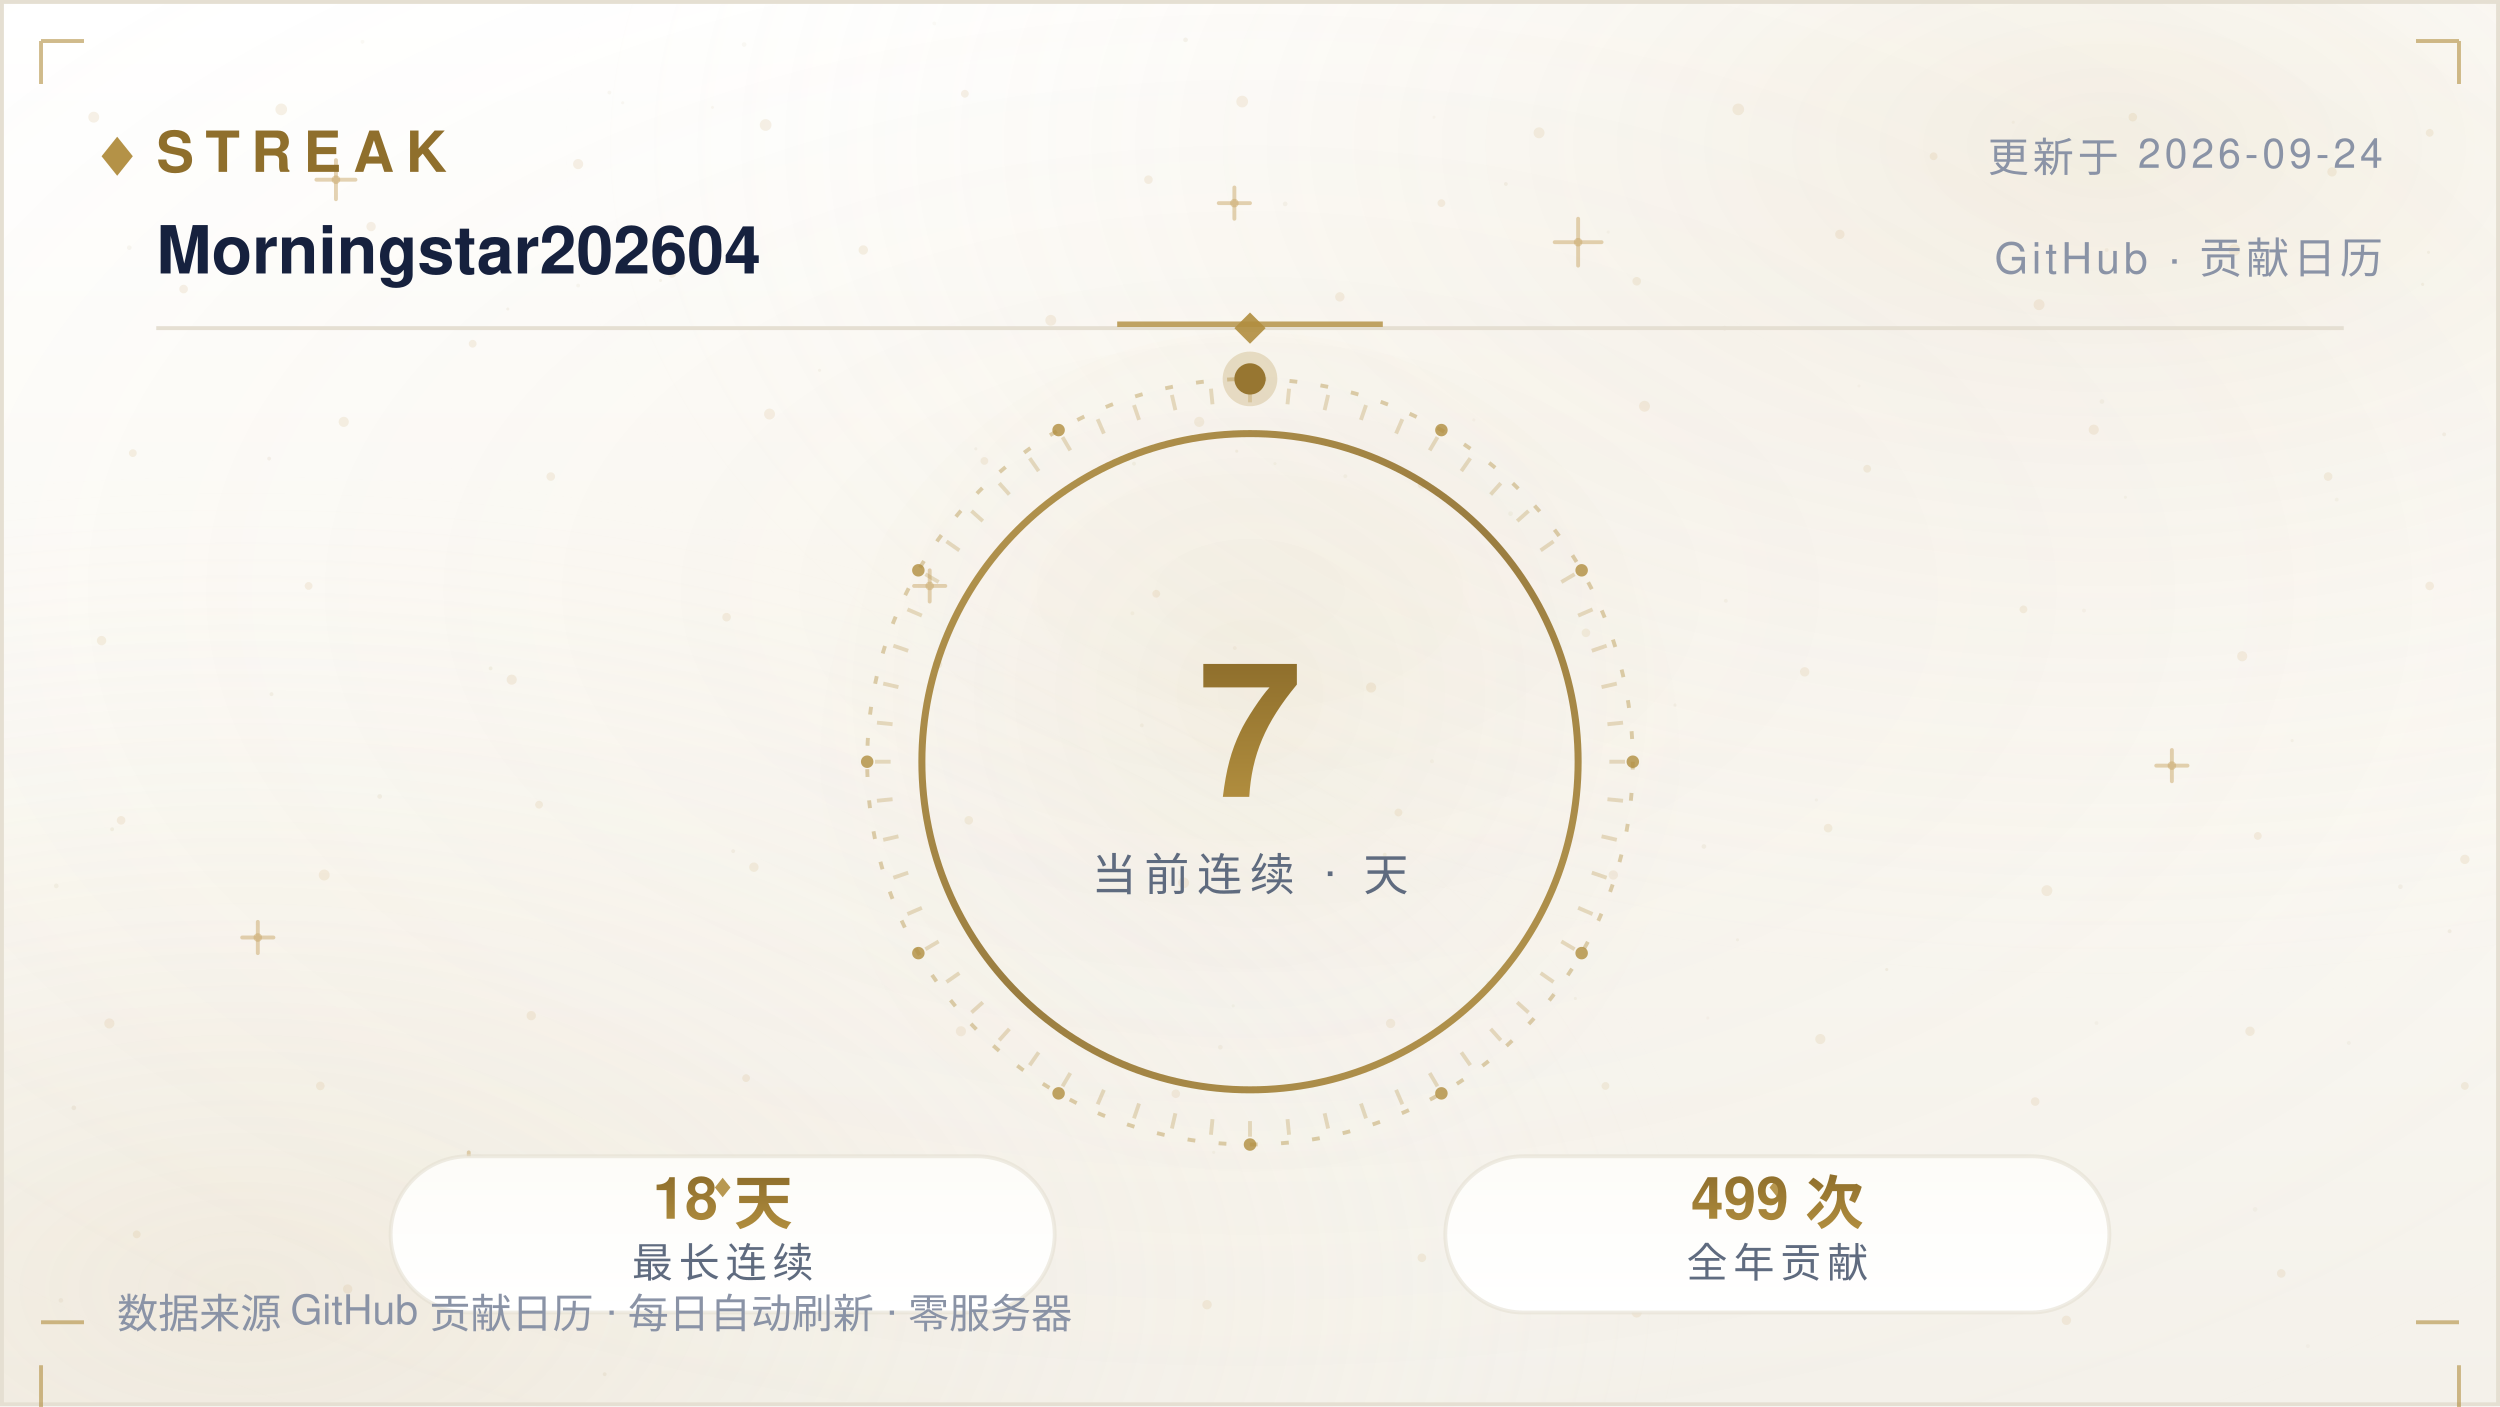
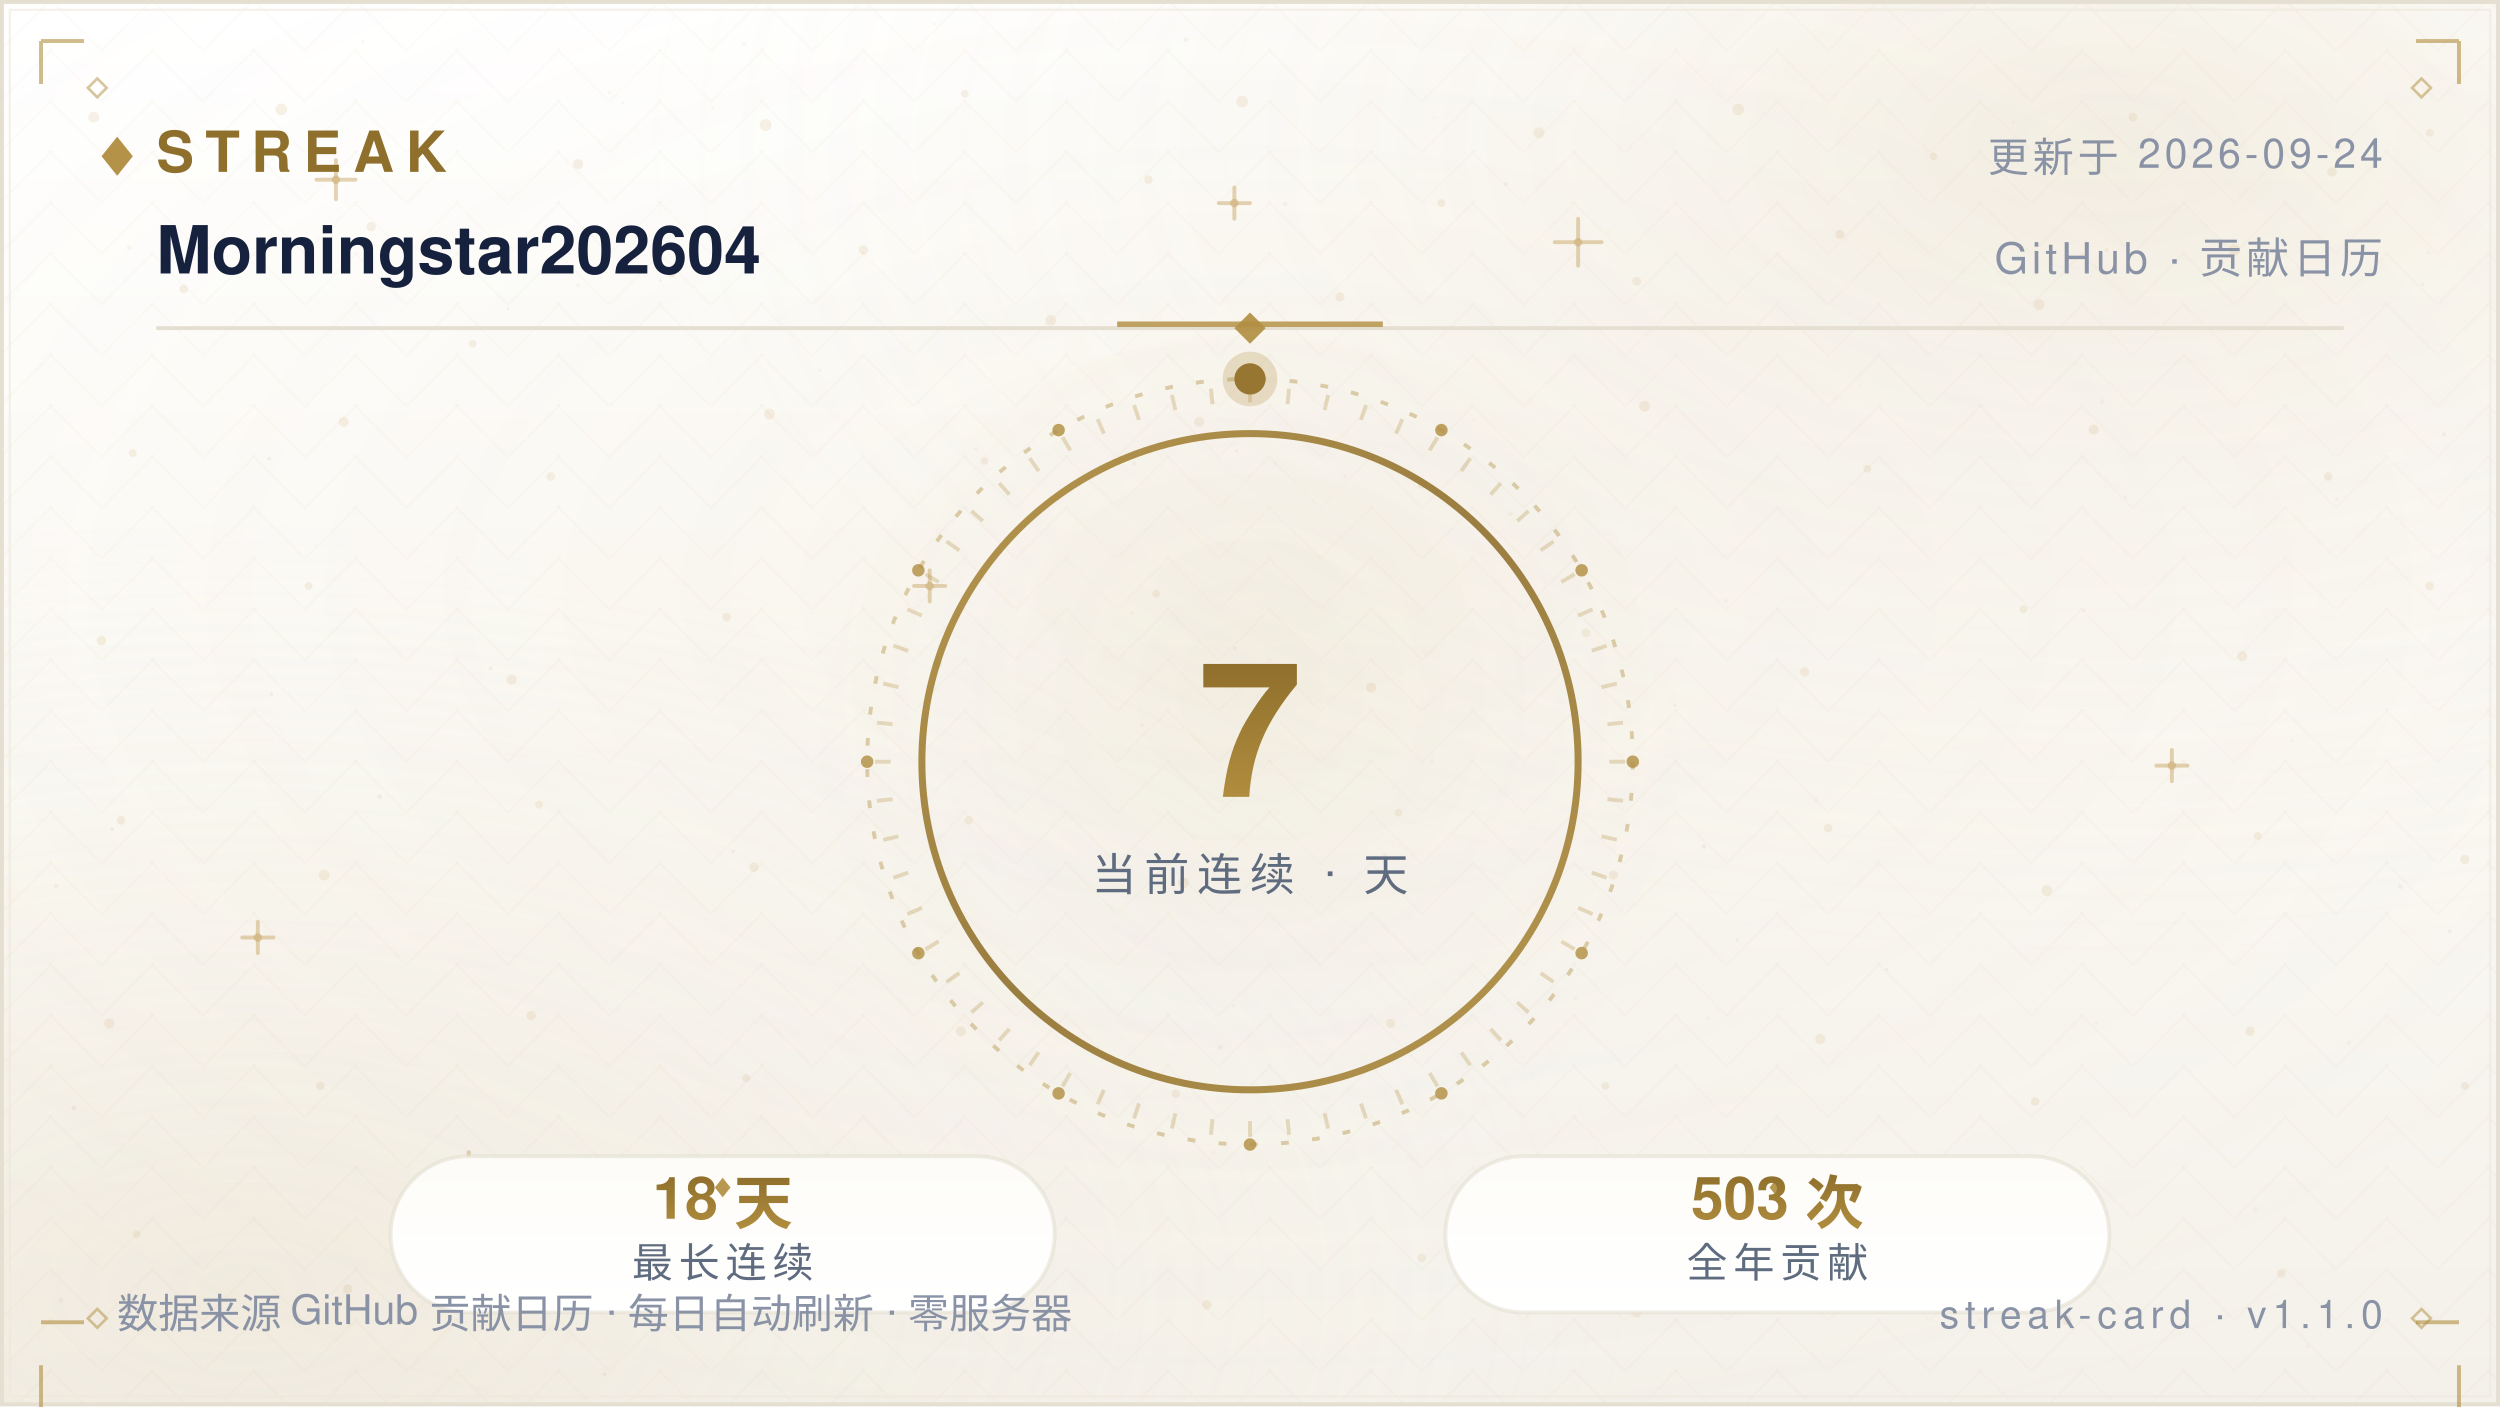
<svg xmlns="http://www.w3.org/2000/svg" width="640" height="360" viewBox="0 0 640 360" role="img" aria-label="Streak — Morningstar202604">
  <defs>
    <linearGradient id="bg" x1="0" y1="0" x2="0" y2="1">
      <stop offset="0" stop-color="#FFFFFF" />
      <stop offset="0.5" stop-color="#FBF9F4" />
      <stop offset="1" stop-color="#F4F1EA" />
    </linearGradient>
    <radialGradient id="nebG" cx="0.84" cy="0.10" r="0.62">
      <stop offset="0" stop-color="#B08D3E" stop-opacity="0.14" />
      <stop offset="1" stop-color="#FFFFFF" stop-opacity="0" />
    </radialGradient>
    <radialGradient id="nebB" cx="0.10" cy="0.92" r="0.60">
      <stop offset="0" stop-color="#DCCBA8" stop-opacity="0.2" />
      <stop offset="1" stop-color="#FFFFFF" stop-opacity="0" />
    </radialGradient>
    <radialGradient id="glow" cx="0.5" cy="0.42" r="0.72">
      <stop offset="0" stop-color="#B08D3E" stop-opacity="0.06" />
      <stop offset="1" stop-color="#FFFFFF" stop-opacity="0" />
    </radialGradient>
+     <pattern id="fil1" width="26.0" height="13.0" patternUnits="userSpaceOnUse">
+       <path d="M13.0 0 L26.0 13.0 L13.0 26.0 L0 13.0 Z" fill="none" stroke="#B08D3E" stroke-width="0.5" opacity="0.035" />
+       <circle cx="13.0" cy="13.0" r="0.55" fill="#B08D3E" opacity="0.056" />
+       <circle cx="0" cy="0" r="0.35" fill="#B08D3E" opacity="0.035" />
+     </pattern>
  </defs>
  <rect width="640" height="360" fill="url(#bg)" />
  <rect width="640" height="360" fill="url(#nebG)" />
  <rect width="640" height="360" fill="url(#nebB)" />
  <rect width="640" height="360" fill="url(#glow)" />
+   <rect width="640" height="360" fill="url(#fil1)" />
  <circle cx="24" cy="30" r="1.4" fill="#C9A86A" opacity="0.16" />
  <circle cx="47" cy="74" r="1.1" fill="#C9A86A" opacity="0.16" />
  <circle cx="72" cy="28" r="1.5" fill="#C9A86A" opacity="0.16" />
  <circle cx="95" cy="58" r="1.2" fill="#C9A86A" opacity="0.16" />
  <circle cx="121" cy="88" r="1" fill="#C9A86A" opacity="0.16" />
  <circle cx="148" cy="42" r="1.3" fill="#C9A86A" opacity="0.16" />
  <circle cx="172" cy="70" r="1.1" fill="#C9A86A" opacity="0.16" />
  <circle cx="196" cy="32" r="1.5" fill="#C9A86A" opacity="0.16" />
  <circle cx="221" cy="64" r="1.2" fill="#C9A86A" opacity="0.16" />
  <circle cx="247" cy="24" r="1" fill="#C9A86A" opacity="0.16" />
  <circle cx="269" cy="82" r="1.4" fill="#C9A86A" opacity="0.16" />
  <circle cx="294" cy="46" r="1.1" fill="#C9A86A" opacity="0.16" />
  <circle cx="318" cy="26" r="1.5" fill="#C9A86A" opacity="0.16" />
  <circle cx="343" cy="76" r="1.2" fill="#C9A86A" opacity="0.16" />
  <circle cx="369" cy="52" r="1" fill="#C9A86A" opacity="0.16" />
  <circle cx="394" cy="34" r="1.4" fill="#C9A86A" opacity="0.16" />
  <circle cx="419" cy="72" r="1.1" fill="#C9A86A" opacity="0.16" />
  <circle cx="445" cy="28" r="1.5" fill="#C9A86A" opacity="0.16" />
  <circle cx="471" cy="60" r="1.2" fill="#C9A86A" opacity="0.16" />
  <circle cx="495" cy="40" r="1" fill="#C9A86A" opacity="0.16" />
  <circle cx="522" cy="78" r="1.4" fill="#C9A86A" opacity="0.16" />
  <circle cx="546" cy="30" r="1.1" fill="#C9A86A" opacity="0.16" />
  <circle cx="572" cy="64" r="1.5" fill="#C9A86A" opacity="0.16" />
  <circle cx="597" cy="44" r="1.2" fill="#C9A86A" opacity="0.16" />
  <circle cx="622" cy="34" r="1" fill="#C9A86A" opacity="0.16" />
  <circle cx="34" cy="116" r="1" fill="#C9A86A" opacity="0.16" />
  <circle cx="88" cy="108" r="1.3" fill="#C9A86A" opacity="0.16" />
  <circle cx="141" cy="122" r="1.1" fill="#C9A86A" opacity="0.16" />
  <circle cx="197" cy="106" r="1.4" fill="#C9A86A" opacity="0.16" />
  <circle cx="252" cy="118" r="1" fill="#C9A86A" opacity="0.16" />
  <circle cx="307" cy="108" r="1.3" fill="#C9A86A" opacity="0.16" />
  <circle cx="364" cy="124" r="1.1" fill="#C9A86A" opacity="0.16" />
  <circle cx="421" cy="104" r="1.4" fill="#C9A86A" opacity="0.16" />
  <circle cx="478" cy="120" r="1" fill="#C9A86A" opacity="0.16" />
  <circle cx="536" cy="110" r="1.3" fill="#C9A86A" opacity="0.16" />
  <circle cx="596" cy="122" r="1.1" fill="#C9A86A" opacity="0.16" />
  <circle cx="26" cy="164" r="1.2" fill="#C9A86A" opacity="0.16" />
  <circle cx="79" cy="150" r="1" fill="#C9A86A" opacity="0.16" />
  <circle cx="131" cy="174" r="1.3" fill="#C9A86A" opacity="0.16" />
  <circle cx="186" cy="158" r="1.1" fill="#C9A86A" opacity="0.16" />
  <circle cx="240" cy="170" r="1.2" fill="#C9A86A" opacity="0.16" />
  <circle cx="296" cy="152" r="1" fill="#C9A86A" opacity="0.16" />
  <circle cx="351" cy="176" r="1.3" fill="#C9A86A" opacity="0.16" />
  <circle cx="406" cy="162" r="1.1" fill="#C9A86A" opacity="0.16" />
  <circle cx="462" cy="172" r="1.2" fill="#C9A86A" opacity="0.16" />
  <circle cx="518" cy="156" r="1" fill="#C9A86A" opacity="0.16" />
  <circle cx="574" cy="168" r="1.3" fill="#C9A86A" opacity="0.16" />
  <circle cx="622" cy="150" r="1.1" fill="#C9A86A" opacity="0.16" />
  <circle cx="31" cy="210" r="1.1" fill="#C9A86A" opacity="0.16" />
  <circle cx="83" cy="224" r="1.4" fill="#C9A86A" opacity="0.16" />
  <circle cx="138" cy="206" r="1" fill="#C9A86A" opacity="0.16" />
  <circle cx="193" cy="222" r="1.2" fill="#C9A86A" opacity="0.16" />
  <circle cx="248" cy="210" r="1.1" fill="#C9A86A" opacity="0.16" />
  <circle cx="303" cy="226" r="1.4" fill="#C9A86A" opacity="0.16" />
  <circle cx="358" cy="208" r="1" fill="#C9A86A" opacity="0.16" />
  <circle cx="413" cy="224" r="1.2" fill="#C9A86A" opacity="0.16" />
  <circle cx="468" cy="212" r="1.1" fill="#C9A86A" opacity="0.16" />
  <circle cx="524" cy="228" r="1.4" fill="#C9A86A" opacity="0.16" />
  <circle cx="578" cy="214" r="1" fill="#C9A86A" opacity="0.16" />
  <circle cx="631" cy="220" r="1.2" fill="#C9A86A" opacity="0.16" />
  <circle cx="28" cy="262" r="1.3" fill="#C9A86A" opacity="0.16" />
  <circle cx="82" cy="278" r="1.1" fill="#C9A86A" opacity="0.16" />
  <circle cx="136" cy="260" r="1.2" fill="#C9A86A" opacity="0.16" />
  <circle cx="191" cy="276" r="1" fill="#C9A86A" opacity="0.16" />
  <circle cx="246" cy="264" r="1.3" fill="#C9A86A" opacity="0.16" />
  <circle cx="301" cy="280" r="1.1" fill="#C9A86A" opacity="0.16" />
  <circle cx="356" cy="262" r="1.2" fill="#C9A86A" opacity="0.16" />
  <circle cx="411" cy="278" r="1" fill="#C9A86A" opacity="0.16" />
  <circle cx="466" cy="266" r="1.3" fill="#C9A86A" opacity="0.16" />
  <circle cx="521" cy="282" r="1.1" fill="#C9A86A" opacity="0.16" />
  <circle cx="576" cy="264" r="1.2" fill="#C9A86A" opacity="0.16" />
  <circle cx="631" cy="278" r="1" fill="#C9A86A" opacity="0.16" />
  <circle cx="35" cy="316" r="1" fill="#C9A86A" opacity="0.16" />
  <circle cx="89" cy="330" r="1.2" fill="#C9A86A" opacity="0.16" />
  <circle cx="144" cy="318" r="1.1" fill="#C9A86A" opacity="0.16" />
  <circle cx="199" cy="332" r="1.3" fill="#C9A86A" opacity="0.16" />
  <circle cx="254" cy="320" r="1" fill="#C9A86A" opacity="0.16" />
  <circle cx="309" cy="334" r="1.2" fill="#C9A86A" opacity="0.16" />
  <circle cx="364" cy="322" r="1.1" fill="#C9A86A" opacity="0.16" />
  <circle cx="419" cy="336" r="1.3" fill="#C9A86A" opacity="0.16" />
  <circle cx="474" cy="324" r="1" fill="#C9A86A" opacity="0.16" />
  <circle cx="529" cy="338" r="1.2" fill="#C9A86A" opacity="0.16" />
  <circle cx="584" cy="326" r="1.1" fill="#C9A86A" opacity="0.16" />
  <path d="M81.0 46.0 H91.0 M86.0 41.0 V51.0" stroke="#C9A86A" stroke-width="1" stroke-linecap="round" opacity="0.5" />
  <circle cx="86.0" cy="46.0" r="1.1" fill="#C9A86A" opacity="0.5" />
  <path d="M234.0 150.0 H242.0 M238.0 146.0 V154.0" stroke="#C9A86A" stroke-width="1" stroke-linecap="round" opacity="0.5" />
  <circle cx="238.0" cy="150.0" r="1.1" fill="#C9A86A" opacity="0.5" />
  <path d="M398.0 62.0 H410.0 M404.0 56.0 V68.0" stroke="#C9A86A" stroke-width="1" stroke-linecap="round" opacity="0.5" />
  <circle cx="404.0" cy="62.0" r="1.1" fill="#C9A86A" opacity="0.5" />
  <path d="M552.0 196.0 H560.0 M556.0 192.0 V200.0" stroke="#C9A86A" stroke-width="1" stroke-linecap="round" opacity="0.5" />
  <circle cx="556.0" cy="196.0" r="1.1" fill="#C9A86A" opacity="0.5" />
  <path d="M115.0 300.0 H125.0 M120.0 295.0 V305.0" stroke="#C9A86A" stroke-width="1" stroke-linecap="round" opacity="0.5" />
  <circle cx="120.0" cy="300.0" r="1.1" fill="#C9A86A" opacity="0.5" />
  <path d="M488.0 330.0 H496.0 M492.0 326.0 V334.0" stroke="#C9A86A" stroke-width="1" stroke-linecap="round" opacity="0.5" />
  <circle cx="492.0" cy="330.0" r="1.1" fill="#C9A86A" opacity="0.5" />
  <path d="M312.0 52.0 H320.0 M316.0 48.0 V56.0" stroke="#C9A86A" stroke-width="1" stroke-linecap="round" opacity="0.5" />
  <circle cx="316.0" cy="52.0" r="1.1" fill="#C9A86A" opacity="0.5" />
  <path d="M62.0 240.0 H70.0 M66.0 236.0 V244.0" stroke="#C9A86A" stroke-width="1" stroke-linecap="round" opacity="0.5" />
  <circle cx="66.0" cy="240.0" r="1.1" fill="#C9A86A" opacity="0.5" />
  <circle cx="15.6" cy="332.9" r="0.6" fill="#8F6F2C" opacity="0.067" />
  <circle cx="97.2" cy="203.9" r="0.6" fill="#8F6F2C" opacity="0.076" />
  <circle cx="538.1" cy="102.8" r="0.6" fill="#8F6F2C" opacity="0.057" />
  <circle cx="344.4" cy="121.9" r="0.5" fill="#8F6F2C" opacity="0.057" />
  <circle cx="159.4" cy="26.3" r="0.4" fill="#8F6F2C" opacity="0.048" />
  <circle cx="28.7" cy="212.3" r="0.5" fill="#8F6F2C" opacity="0.080" />
  <circle cx="209.8" cy="94.8" r="0.4" fill="#8F6F2C" opacity="0.060" />
  <circle cx="316.1" cy="165.9" r="0.5" fill="#8F6F2C" opacity="0.057" />
  <circle cx="590.8" cy="344.6" r="0.5" fill="#8F6F2C" opacity="0.037" />
  <circle cx="539.3" cy="64.0" r="0.5" fill="#8F6F2C" opacity="0.068" />
  <circle cx="385.5" cy="47.1" r="0.5" fill="#8F6F2C" opacity="0.076" />
  <circle cx="292.3" cy="185.7" r="0.5" fill="#8F6F2C" opacity="0.060" />
  <circle cx="536.7" cy="261.9" r="0.5" fill="#8F6F2C" opacity="0.046" />
  <circle cx="377.3" cy="107.5" r="0.4" fill="#8F6F2C" opacity="0.041" />
  <circle cx="92.8" cy="10.7" r="0.5" fill="#8F6F2C" opacity="0.044" />
  <circle cx="354.5" cy="218.8" r="0.5" fill="#8F6F2C" opacity="0.080" />
  <circle cx="310.7" cy="295.0" r="0.4" fill="#8F6F2C" opacity="0.054" />
  <circle cx="601.3" cy="267.0" r="0.5" fill="#8F6F2C" opacity="0.054" />
  <circle cx="18.9" cy="283.6" r="0.6" fill="#8F6F2C" opacity="0.085" />
  <circle cx="312.4" cy="268.1" r="0.6" fill="#8F6F2C" opacity="0.069" />
  <circle cx="239.2" cy="6.0" r="0.5" fill="#8F6F2C" opacity="0.036" />
  <circle cx="436.2" cy="216.7" r="0.6" fill="#8F6F2C" opacity="0.071" />
  <circle cx="329.0" cy="52.2" r="0.6" fill="#8F6F2C" opacity="0.063" />
  <circle cx="625.7" cy="111.2" r="0.5" fill="#8F6F2C" opacity="0.075" />
  <circle cx="428.8" cy="180.5" r="0.4" fill="#8F6F2C" opacity="0.065" />
  <circle cx="169.1" cy="71.8" r="0.4" fill="#8F6F2C" opacity="0.073" />
  <circle cx="586.8" cy="189.6" r="0.4" fill="#8F6F2C" opacity="0.060" />
  <circle cx="598.2" cy="127.9" r="0.5" fill="#8F6F2C" opacity="0.054" />
  <circle cx="289.9" cy="157.0" r="0.5" fill="#8F6F2C" opacity="0.053" />
  <circle cx="315.7" cy="257.5" r="0.4" fill="#8F6F2C" opacity="0.054" />
  <circle cx="154.8" cy="351.8" r="0.5" fill="#8F6F2C" opacity="0.080" />
  <circle cx="411.7" cy="59.4" r="0.4" fill="#8F6F2C" opacity="0.043" />
  <circle cx="465.0" cy="204.8" r="0.4" fill="#8F6F2C" opacity="0.048" />
  <circle cx="533.5" cy="156.3" r="0.5" fill="#8F6F2C" opacity="0.050" />
  <circle cx="621.7" cy="64.6" r="0.4" fill="#8F6F2C" opacity="0.064" />
  <circle cx="14.4" cy="226.8" r="0.6" fill="#8F6F2C" opacity="0.064" />
  <circle cx="68.9" cy="117.4" r="0.5" fill="#8F6F2C" opacity="0.076" />
  <circle cx="182.4" cy="27.5" r="0.4" fill="#8F6F2C" opacity="0.047" />
  <circle cx="125.6" cy="171.1" r="0.5" fill="#8F6F2C" opacity="0.081" />
  <circle cx="367.1" cy="30.0" r="0.4" fill="#8F6F2C" opacity="0.039" />
  <circle cx="441.5" cy="84.0" r="0.6" fill="#8F6F2C" opacity="0.085" />
  <circle cx="69.5" cy="177.7" r="0.5" fill="#8F6F2C" opacity="0.078" />
  <circle cx="627.1" cy="238.4" r="0.5" fill="#8F6F2C" opacity="0.081" />
  <circle cx="620.2" cy="72.8" r="0.4" fill="#8F6F2C" opacity="0.078" />
  <circle cx="508.9" cy="322.2" r="0.4" fill="#8F6F2C" opacity="0.055" />
  <circle cx="403.3" cy="255.6" r="0.4" fill="#8F6F2C" opacity="0.061" />
  <circle cx="381.0" cy="251.6" r="0.5" fill="#8F6F2C" opacity="0.078" />
  <circle cx="33.1" cy="63.4" r="0.6" fill="#8F6F2C" opacity="0.059" />
  <circle cx="249.8" cy="114.9" r="0.4" fill="#8F6F2C" opacity="0.066" />
  <circle cx="434.3" cy="297.1" r="0.4" fill="#8F6F2C" opacity="0.082" />
  <circle cx="437.2" cy="260.6" r="0.4" fill="#8F6F2C" opacity="0.040" />
  <circle cx="577.3" cy="309.6" r="0.6" fill="#8F6F2C" opacity="0.044" />
  <circle cx="366.6" cy="194.9" r="0.5" fill="#8F6F2C" opacity="0.044" />
  <circle cx="444.8" cy="240.6" r="0.4" fill="#8F6F2C" opacity="0.060" />
  <circle cx="316.6" cy="115.5" r="0.4" fill="#8F6F2C" opacity="0.076" />
  <circle cx="148.0" cy="73.1" r="0.5" fill="#8F6F2C" opacity="0.053" />
  <circle cx="326.4" cy="118.7" r="0.4" fill="#8F6F2C" opacity="0.054" />
  <circle cx="515.4" cy="31.3" r="0.4" fill="#8F6F2C" opacity="0.047" />
  <circle cx="182.8" cy="84.2" r="0.4" fill="#8F6F2C" opacity="0.039" />
  <circle cx="475.9" cy="98.8" r="0.4" fill="#8F6F2C" opacity="0.037" />
  <circle cx="441.8" cy="153.8" r="0.5" fill="#8F6F2C" opacity="0.057" />
  <circle cx="386.7" cy="131.5" r="0.6" fill="#8F6F2C" opacity="0.059" />
  <circle cx="303.5" cy="10.2" r="0.6" fill="#8F6F2C" opacity="0.074" />
  <circle cx="544.1" cy="127.3" r="0.4" fill="#8F6F2C" opacity="0.054" />
  <circle cx="156.0" cy="23.7" r="0.5" fill="#8F6F2C" opacity="0.051" />
  <circle cx="614.5" cy="227.0" r="0.6" fill="#8F6F2C" opacity="0.068" />
  <circle cx="397.8" cy="254.4" r="0.4" fill="#8F6F2C" opacity="0.042" />
  <circle cx="190.5" cy="11.4" r="0.6" fill="#8F6F2C" opacity="0.043" />
  <circle cx="483.0" cy="248.2" r="0.4" fill="#8F6F2C" opacity="0.085" />
  <circle cx="187.7" cy="217.9" r="0.5" fill="#8F6F2C" opacity="0.067" />
  <circle cx="290.3" cy="118.7" r="0.5" fill="#8F6F2C" opacity="0.068" />
  <circle cx="130.0" cy="79.1" r="0.4" fill="#8F6F2C" opacity="0.074" />
  <rect x="0.5" y="0.5" width="639" height="359" fill="none" stroke="#E5DFD2" stroke-width="1" />
+   <rect x="2.5" y="2.5" width="635" height="355" fill="none" stroke="#EDE7DA" stroke-width="0.6" opacity="0.55" />
  <path d="M10.5 10.5 h11 M10.5 10.5 v11" fill="none" stroke="#B08D3E" stroke-width="1" opacity="0.6" />
  <path d="M618.5 10.5 h11 M629.5 10.5 v11" fill="none" stroke="#B08D3E" stroke-width="1" opacity="0.6" />
  <path d="M10.5 338.5 h11 M10.5 349.5 v11" fill="none" stroke="#B08D3E" stroke-width="1" opacity="0.6" />
  <path d="M618.5 338.5 h11 M629.5 349.5 v11" fill="none" stroke="#B08D3E" stroke-width="1" opacity="0.6" />
+   <path d="M22.5 22.5 l2.4 -2.4 l2.4 2.4 l-2.4 2.4 z" fill="none" stroke="#B08D3E" stroke-width="0.7" opacity="0.5" />
+   <path d="M617.5 22.5 l2.4 -2.4 l2.4 2.4 l-2.4 2.4 z" fill="none" stroke="#B08D3E" stroke-width="0.7" opacity="0.5" />
+   <path d="M22.5 337.5 l2.4 -2.4 l2.4 2.4 l-2.4 2.4 z" fill="none" stroke="#B08D3E" stroke-width="0.7" opacity="0.5" />
+   <path d="M617.5 337.5 l2.4 -2.4 l2.4 2.4 l-2.4 2.4 z" fill="none" stroke="#B08D3E" stroke-width="0.7" opacity="0.5" />
  <defs>
    <linearGradient id="gtsk" x1="0" y1="0" x2="0" y2="1">
      <stop offset="0" stop-color="#8F6F2C" />
      <stop offset="1" stop-color="#B08D3E" />
    </linearGradient>
    <linearGradient id="grk" x1="0" y1="0" x2="1" y2="1">
      <stop offset="0" stop-color="#B08D3E" />
      <stop offset="0.5" stop-color="#8F6F2C" />
      <stop offset="1" stop-color="#B08D3E" />
    </linearGradient>
    <linearGradient id="ppanel" x1="0" y1="0" x2="0" y2="1">
      <stop offset="0" stop-color="#FDFCF8" />
      <stop offset="1" stop-color="#FFFFFF" />
    </linearGradient>
  </defs>
  <path d="M26 40 l4 -5 l4 5 l-4 5 z" fill="#B08D3E" opacity="0.95" />
  <text x="40" y="44" font-family="'Segoe UI',Helvetica,Arial,'PingFang SC','Microsoft YaHei',sans-serif" font-size="14.5" font-weight="700" letter-spacing="3" fill="#8F6F2C">STREAK</text>
  <text x="610" y="44" text-anchor="end" font-family="'Segoe UI',Helvetica,Arial,'PingFang SC','Microsoft YaHei',sans-serif" font-size="10.5" letter-spacing="1" fill="#8A93A6">更新于 2026-09-24</text>
  <text x="40" y="70" font-family="'Segoe UI',Helvetica,Arial,'PingFang SC','Microsoft YaHei',sans-serif" font-size="17" font-weight="600" fill="#16213E">Morningstar202604</text>
  <text x="610" y="70" text-anchor="end" font-family="'Segoe UI',Helvetica,Arial,'PingFang SC','Microsoft YaHei',sans-serif" font-size="11" letter-spacing="1" fill="#8A93A6">GitHub · 贡献日历</text>
  <line x1="40" y1="84" x2="600" y2="84" stroke="#E5DFD2" stroke-width="1" />
  <line x1="286" y1="83" x2="354" y2="83" stroke="#B08D3E" stroke-width="1.4" opacity="0.8" />
  <path d="M320 80 l4 4 l-4 4 l-4 -4 z" fill="#B08D3E" opacity="0.9" />
  <circle cx="320" cy="195" r="110" fill="url(#glow)" />
  <circle cx="320" cy="195" r="84" fill="none" stroke="url(#grk)" stroke-opacity="0.9" stroke-width="1.8" />
  <circle cx="320" cy="195" r="98" fill="none" stroke="#B08D3E" stroke-opacity="0.4" stroke-dasharray="2 6" />
  <circle cx="418.0" cy="195.0" r="1.6" fill="#B08D3E" opacity="0.8" />
  <circle cx="404.9" cy="244.0" r="1.6" fill="#B08D3E" opacity="0.8" />
  <circle cx="369.0" cy="279.9" r="1.6" fill="#B08D3E" opacity="0.8" />
  <circle cx="320.0" cy="293.0" r="1.6" fill="#B08D3E" opacity="0.8" />
  <circle cx="271.0" cy="279.9" r="1.6" fill="#B08D3E" opacity="0.8" />
  <circle cx="235.1" cy="244.0" r="1.6" fill="#B08D3E" opacity="0.8" />
  <circle cx="222.0" cy="195.0" r="1.6" fill="#B08D3E" opacity="0.8" />
  <circle cx="235.1" cy="146.0" r="1.6" fill="#B08D3E" opacity="0.8" />
  <circle cx="271.0" cy="110.1" r="1.6" fill="#B08D3E" opacity="0.8" />
  <circle cx="320.0" cy="97.0" r="1.6" fill="#B08D3E" opacity="0.8" />
  <circle cx="369.0" cy="110.1" r="1.6" fill="#B08D3E" opacity="0.8" />
  <circle cx="404.9" cy="146.0" r="1.6" fill="#B08D3E" opacity="0.8" />
  <line x1="412.0" y1="195.0" x2="416.0" y2="195.0" stroke="#B08D3E" stroke-width="1" opacity="0.28" />
  <line x1="411.5" y1="204.6" x2="415.5" y2="205.0" stroke="#B08D3E" stroke-width="1" opacity="0.28" />
  <line x1="410.0" y1="214.1" x2="413.9" y2="215.0" stroke="#B08D3E" stroke-width="1" opacity="0.28" />
  <line x1="407.5" y1="223.4" x2="411.3" y2="224.7" stroke="#B08D3E" stroke-width="1" opacity="0.28" />
  <line x1="404.0" y1="232.4" x2="407.7" y2="234.0" stroke="#B08D3E" stroke-width="1" opacity="0.28" />
  <line x1="399.7" y1="241.0" x2="403.1" y2="243.0" stroke="#B08D3E" stroke-width="1" opacity="0.28" />
  <line x1="394.4" y1="249.1" x2="397.7" y2="251.4" stroke="#B08D3E" stroke-width="1" opacity="0.28" />
  <line x1="388.4" y1="256.6" x2="391.3" y2="259.2" stroke="#B08D3E" stroke-width="1" opacity="0.28" />
  <line x1="381.6" y1="263.4" x2="384.2" y2="266.3" stroke="#B08D3E" stroke-width="1" opacity="0.28" />
  <line x1="374.1" y1="269.4" x2="376.4" y2="272.7" stroke="#B08D3E" stroke-width="1" opacity="0.28" />
  <line x1="366.0" y1="274.7" x2="368.0" y2="278.1" stroke="#B08D3E" stroke-width="1" opacity="0.28" />
  <line x1="357.4" y1="279.0" x2="359.0" y2="282.7" stroke="#B08D3E" stroke-width="1" opacity="0.28" />
  <line x1="348.4" y1="282.5" x2="349.7" y2="286.3" stroke="#B08D3E" stroke-width="1" opacity="0.28" />
  <line x1="339.1" y1="285.0" x2="340.0" y2="288.9" stroke="#B08D3E" stroke-width="1" opacity="0.28" />
  <line x1="329.6" y1="286.5" x2="330.0" y2="290.5" stroke="#B08D3E" stroke-width="1" opacity="0.28" />
  <line x1="320.0" y1="287.0" x2="320.0" y2="291.0" stroke="#B08D3E" stroke-width="1" opacity="0.28" />
  <line x1="310.4" y1="286.5" x2="310.0" y2="290.5" stroke="#B08D3E" stroke-width="1" opacity="0.28" />
  <line x1="300.9" y1="285.0" x2="300.0" y2="288.9" stroke="#B08D3E" stroke-width="1" opacity="0.28" />
  <line x1="291.6" y1="282.5" x2="290.3" y2="286.3" stroke="#B08D3E" stroke-width="1" opacity="0.28" />
  <line x1="282.6" y1="279.0" x2="281.0" y2="282.7" stroke="#B08D3E" stroke-width="1" opacity="0.28" />
  <line x1="274.0" y1="274.7" x2="272.0" y2="278.1" stroke="#B08D3E" stroke-width="1" opacity="0.28" />
  <line x1="265.9" y1="269.4" x2="263.6" y2="272.7" stroke="#B08D3E" stroke-width="1" opacity="0.28" />
  <line x1="258.4" y1="263.4" x2="255.8" y2="266.3" stroke="#B08D3E" stroke-width="1" opacity="0.28" />
  <line x1="251.6" y1="256.6" x2="248.7" y2="259.2" stroke="#B08D3E" stroke-width="1" opacity="0.28" />
  <line x1="245.6" y1="249.1" x2="242.3" y2="251.4" stroke="#B08D3E" stroke-width="1" opacity="0.28" />
  <line x1="240.3" y1="241.0" x2="236.9" y2="243.0" stroke="#B08D3E" stroke-width="1" opacity="0.28" />
  <line x1="236.0" y1="232.4" x2="232.3" y2="234.0" stroke="#B08D3E" stroke-width="1" opacity="0.28" />
  <line x1="232.5" y1="223.4" x2="228.7" y2="224.7" stroke="#B08D3E" stroke-width="1" opacity="0.28" />
  <line x1="230.0" y1="214.1" x2="226.1" y2="215.0" stroke="#B08D3E" stroke-width="1" opacity="0.28" />
  <line x1="228.5" y1="204.6" x2="224.5" y2="205.0" stroke="#B08D3E" stroke-width="1" opacity="0.28" />
  <line x1="228.0" y1="195.0" x2="224.0" y2="195.0" stroke="#B08D3E" stroke-width="1" opacity="0.28" />
  <line x1="228.5" y1="185.4" x2="224.5" y2="185.0" stroke="#B08D3E" stroke-width="1" opacity="0.28" />
  <line x1="230.0" y1="175.9" x2="226.1" y2="175.0" stroke="#B08D3E" stroke-width="1" opacity="0.28" />
  <line x1="232.5" y1="166.6" x2="228.7" y2="165.3" stroke="#B08D3E" stroke-width="1" opacity="0.28" />
  <line x1="236.0" y1="157.6" x2="232.3" y2="156.0" stroke="#B08D3E" stroke-width="1" opacity="0.28" />
  <line x1="240.3" y1="149.0" x2="236.9" y2="147.0" stroke="#B08D3E" stroke-width="1" opacity="0.28" />
  <line x1="245.6" y1="140.9" x2="242.3" y2="138.6" stroke="#B08D3E" stroke-width="1" opacity="0.28" />
  <line x1="251.6" y1="133.4" x2="248.7" y2="130.8" stroke="#B08D3E" stroke-width="1" opacity="0.28" />
  <line x1="258.4" y1="126.6" x2="255.8" y2="123.7" stroke="#B08D3E" stroke-width="1" opacity="0.28" />
  <line x1="265.9" y1="120.6" x2="263.6" y2="117.3" stroke="#B08D3E" stroke-width="1" opacity="0.28" />
  <line x1="274.0" y1="115.3" x2="272.0" y2="111.9" stroke="#B08D3E" stroke-width="1" opacity="0.28" />
  <line x1="282.6" y1="111.0" x2="281.0" y2="107.3" stroke="#B08D3E" stroke-width="1" opacity="0.28" />
  <line x1="291.6" y1="107.5" x2="290.3" y2="103.7" stroke="#B08D3E" stroke-width="1" opacity="0.28" />
  <line x1="300.9" y1="105.0" x2="300.0" y2="101.1" stroke="#B08D3E" stroke-width="1" opacity="0.28" />
  <line x1="310.4" y1="103.5" x2="310.0" y2="99.5" stroke="#B08D3E" stroke-width="1" opacity="0.28" />
  <line x1="320.0" y1="103.0" x2="320.0" y2="99.0" stroke="#B08D3E" stroke-width="1" opacity="0.28" />
  <line x1="329.6" y1="103.5" x2="330.0" y2="99.5" stroke="#B08D3E" stroke-width="1" opacity="0.28" />
  <line x1="339.1" y1="105.0" x2="340.0" y2="101.1" stroke="#B08D3E" stroke-width="1" opacity="0.28" />
  <line x1="348.4" y1="107.5" x2="349.7" y2="103.7" stroke="#B08D3E" stroke-width="1" opacity="0.28" />
  <line x1="357.4" y1="111.0" x2="359.0" y2="107.3" stroke="#B08D3E" stroke-width="1" opacity="0.28" />
  <line x1="366.0" y1="115.3" x2="368.0" y2="111.9" stroke="#B08D3E" stroke-width="1" opacity="0.28" />
  <line x1="374.1" y1="120.6" x2="376.4" y2="117.3" stroke="#B08D3E" stroke-width="1" opacity="0.28" />
  <line x1="381.6" y1="126.6" x2="384.2" y2="123.7" stroke="#B08D3E" stroke-width="1" opacity="0.28" />
  <line x1="388.4" y1="133.4" x2="391.3" y2="130.8" stroke="#B08D3E" stroke-width="1" opacity="0.28" />
  <line x1="394.4" y1="140.9" x2="397.7" y2="138.6" stroke="#B08D3E" stroke-width="1" opacity="0.28" />
  <line x1="399.7" y1="149.0" x2="403.1" y2="147.0" stroke="#B08D3E" stroke-width="1" opacity="0.28" />
  <line x1="404.0" y1="157.6" x2="407.7" y2="156.0" stroke="#B08D3E" stroke-width="1" opacity="0.28" />
  <line x1="407.5" y1="166.6" x2="411.3" y2="165.3" stroke="#B08D3E" stroke-width="1" opacity="0.28" />
  <line x1="410.0" y1="175.9" x2="413.9" y2="175.0" stroke="#B08D3E" stroke-width="1" opacity="0.28" />
  <line x1="411.5" y1="185.4" x2="415.5" y2="185.0" stroke="#B08D3E" stroke-width="1" opacity="0.28" />
  <circle cx="320" cy="97" r="4" fill="#8F6F2C" />
  <circle cx="320" cy="97" r="7" fill="#B08D3E" opacity="0.25" />
  <text x="320" y="204" text-anchor="middle" font-family="'Segoe UI',Helvetica,Arial,'PingFang SC','Microsoft YaHei',sans-serif" font-size="48" font-weight="600" fill="url(#gtsk)">7</text>
  <text x="320" y="228" text-anchor="middle" font-family="'Segoe UI',Helvetica,Arial,'PingFang SC','Microsoft YaHei',sans-serif" font-size="11.5" letter-spacing="2" fill="#5F6B7F">当前连续 · 天</text>
  <rect x="100" y="296" width="170" height="40" rx="20" fill="url(#ppanel)" stroke="#E5DFD2" stroke-opacity="0.6" />
  <path d="M183 304 l2 -2.5 l2 2.5 l-2 2.5 z" fill="#B08D3E" opacity="0.9" />
  <text x="185" y="312" text-anchor="middle" font-family="'Segoe UI',Helvetica,Arial,'PingFang SC','Microsoft YaHei',sans-serif" font-size="15" font-weight="600" fill="url(#gtsk)">18 天</text>
  <text x="185" y="327" text-anchor="middle" font-family="'Segoe UI',Helvetica,Arial,'PingFang SC','Microsoft YaHei',sans-serif" font-size="10.5" letter-spacing="1.5" fill="#5F6B7F">最长连续</text>
  <rect x="370" y="296" width="170" height="40" rx="20" fill="url(#ppanel)" stroke="#E5DFD2" stroke-opacity="0.6" />
  <path d="M453 304 l2 -2.5 l2 2.5 l-2 2.5 z" fill="#B08D3E" opacity="0.9" />
-   <text x="455" y="312" text-anchor="middle" font-family="'Segoe UI',Helvetica,Arial,'PingFang SC','Microsoft YaHei',sans-serif" font-size="15" font-weight="600" fill="url(#gtsk)">499 次</text>
+   <text x="455" y="312" text-anchor="middle" font-family="'Segoe UI',Helvetica,Arial,'PingFang SC','Microsoft YaHei',sans-serif" font-size="15" font-weight="600" fill="url(#gtsk)">503 次</text>
  <text x="455" y="327" text-anchor="middle" font-family="'Segoe UI',Helvetica,Arial,'PingFang SC','Microsoft YaHei',sans-serif" font-size="10.5" letter-spacing="1.5" fill="#5F6B7F">全年贡献</text>
  <text x="30" y="340" font-family="'Segoe UI',Helvetica,Arial,'PingFang SC','Microsoft YaHei',sans-serif" font-size="10.5" fill="#8A93A6">数据来源 GitHub 贡献日历 · 每日自动刷新 · 零服务器</text>
+   <text x="610" y="340" text-anchor="end" font-family="'Segoe UI',Helvetica,Arial,'PingFang SC','Microsoft YaHei',sans-serif" font-size="10" letter-spacing="1.5" fill="#8A93A6">streak-card · v1.1.0</text>
</svg>
